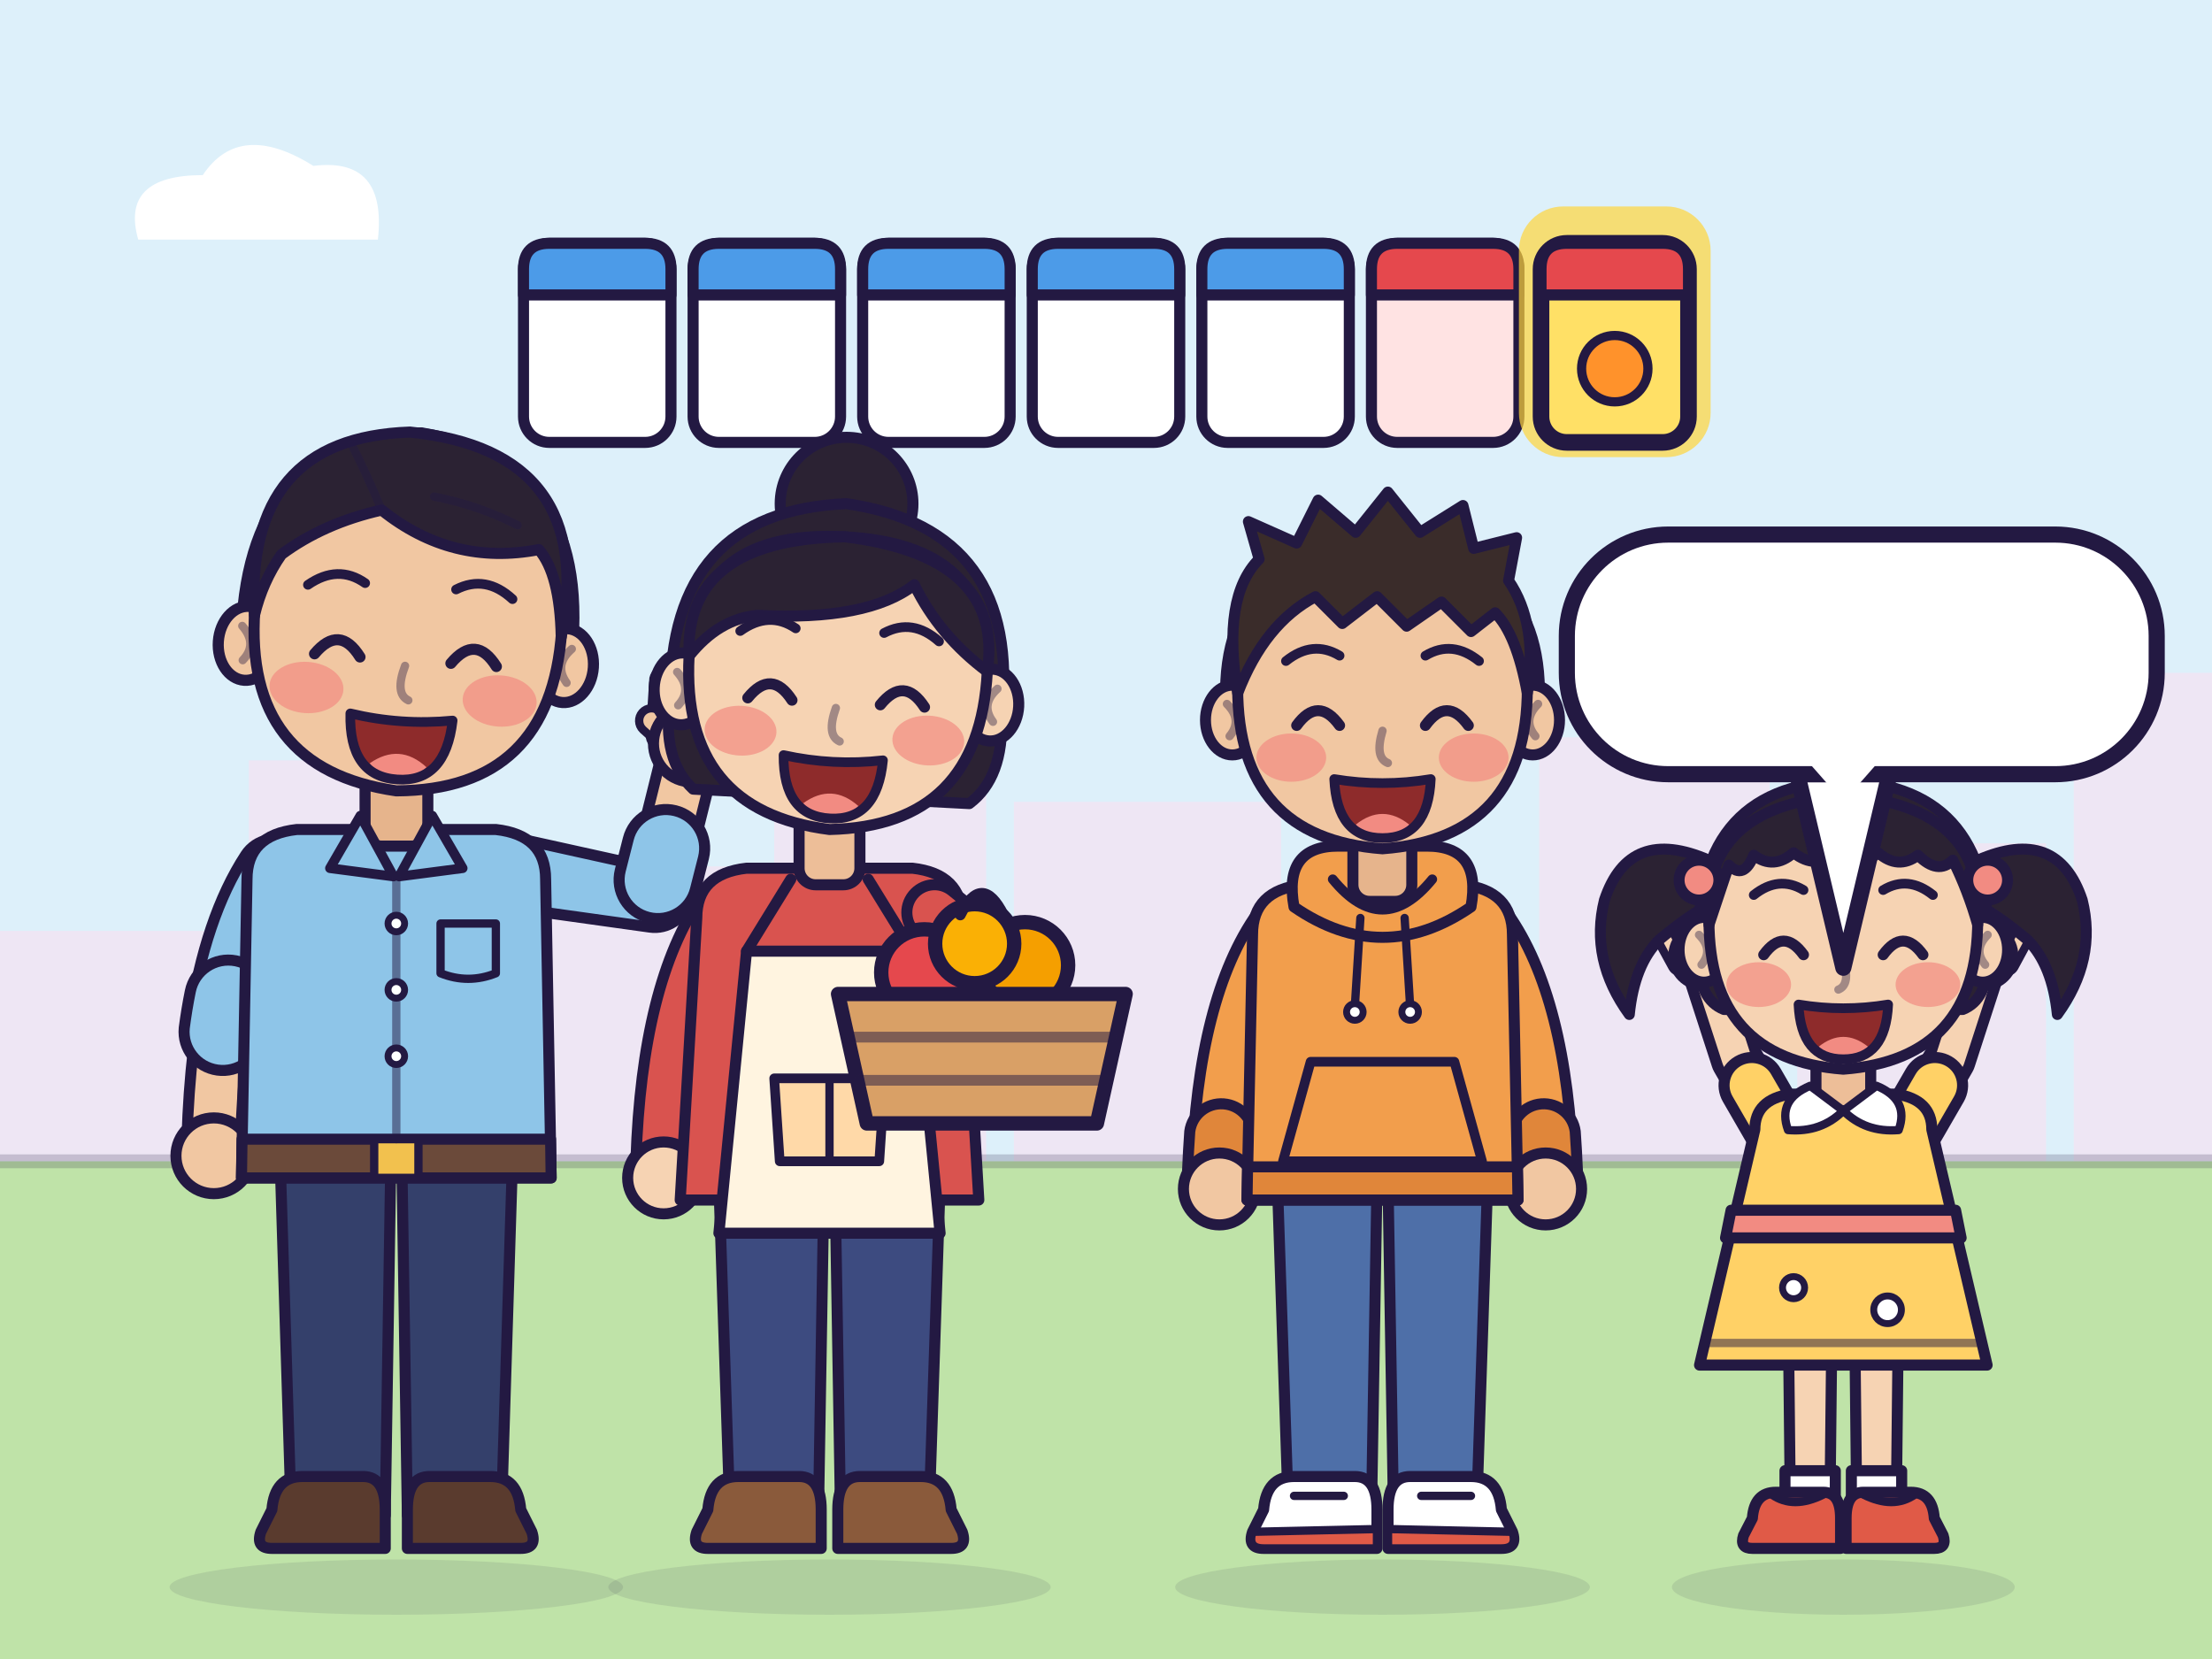
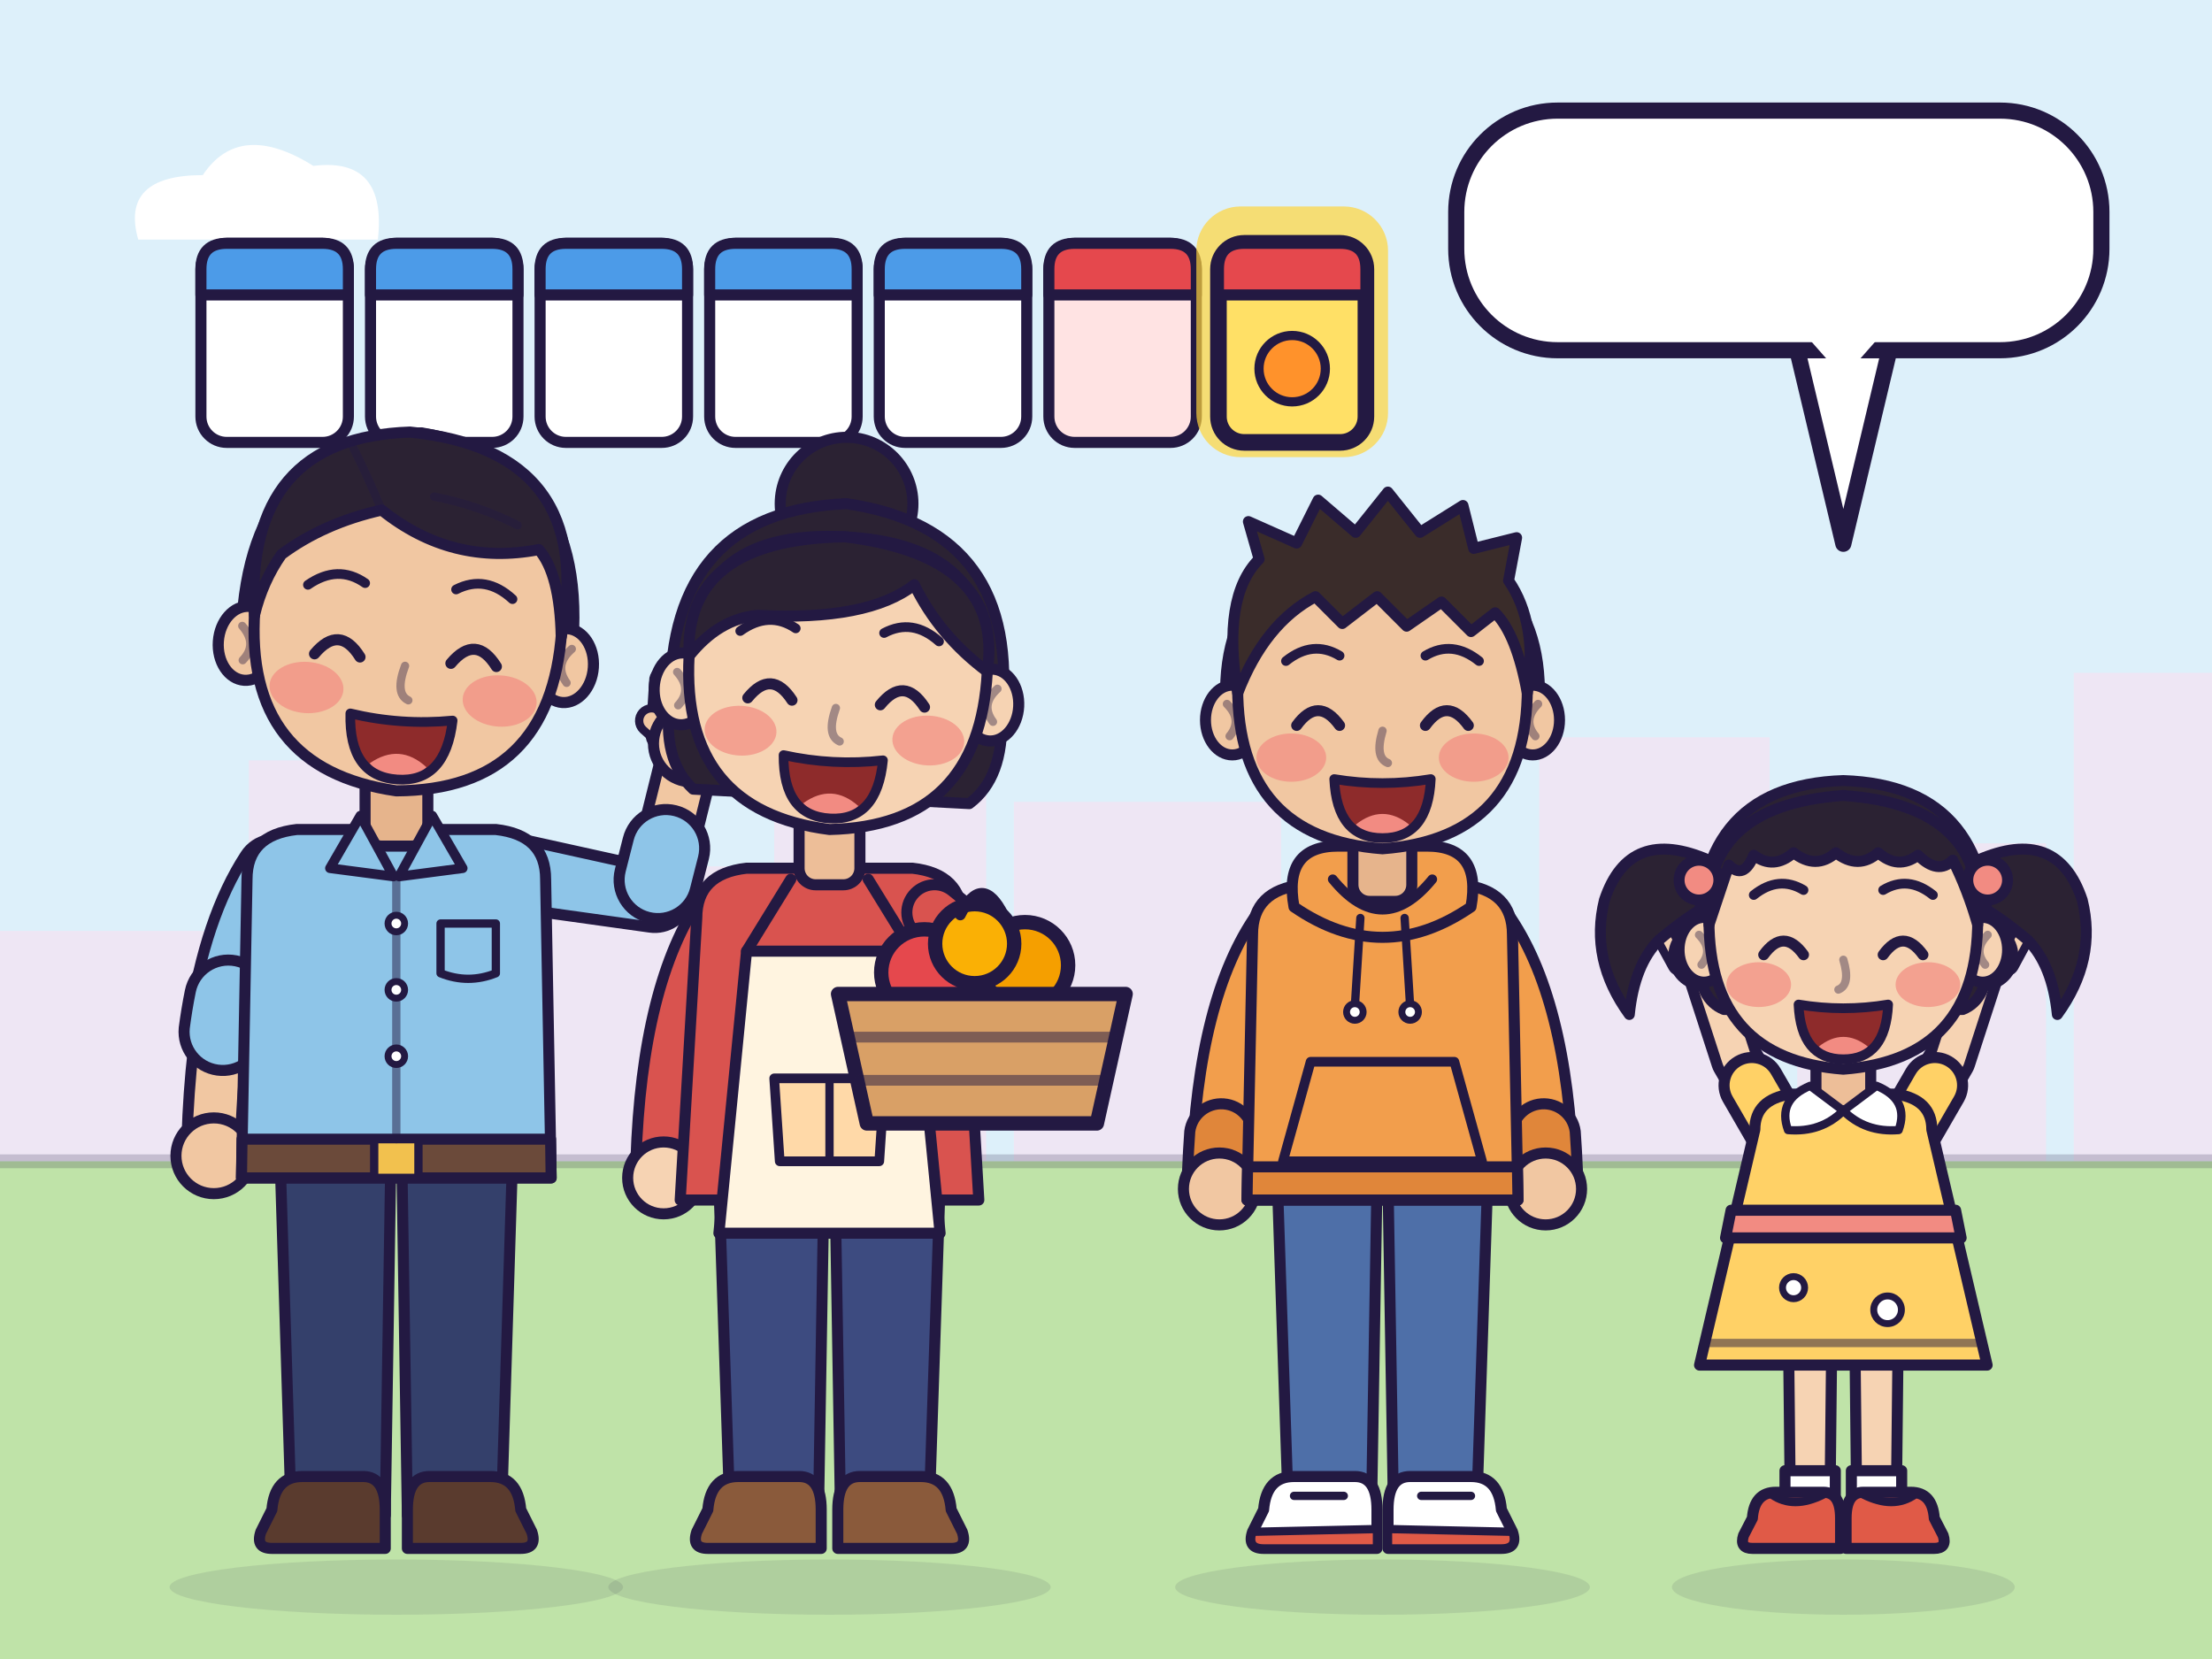
<svg xmlns="http://www.w3.org/2000/svg" viewBox="0 0 480 360" role="img" aria-label="The last box of a week strip (Sunday) glows; the Xiǎo family goes on a picnic in the park: &quot;星期日！&quot;">
  <g stroke="#231942" stroke-width="3.5" stroke-linejoin="round" stroke-linecap="round">
    <rect x="0" y="0" width="480" height="360" fill="#DDF0FA" stroke="none" />
    <rect x="0" y="202" width="48" height="50" fill="#EEE6F4" stroke="none" />
    <rect x="54" y="165" width="40" height="87" fill="#EEE6F4" stroke="none" />
    <rect x="100" y="188" width="62" height="64" fill="#EEE6F4" stroke="none" />
    <rect x="168" y="151" width="46" height="101" fill="#EEE6F4" stroke="none" />
    <rect x="220" y="174" width="58" height="78" fill="#EEE6F4" stroke="none" />
    <rect x="284" y="197" width="44" height="55" fill="#EEE6F4" stroke="none" />
    <rect x="334" y="160" width="50" height="92" fill="#EEE6F4" stroke="none" />
    <rect x="390" y="183" width="54" height="69" fill="#EEE6F4" stroke="none" />
    <rect x="450" y="146" width="30" height="106" fill="#EEE6F4" stroke="none" />
    <rect x="0" y="252" width="480" height="108" fill="#BFE3A8" stroke="none" />
    <path d="M0 252L480 252" fill="none" stroke-width="3" opacity="0.2" />
    <path d="M30 52Q26 38 44 38Q52 26 68 36Q84 34 82 52Z" fill="#FFFFFF" stroke="none" />
-     <g transform="translate(240 96) scale(0.8 0.8)">
+     <g transform="translate(170 96) scale(0.8 0.8)">
      <g class="prop p-week target">
        <rect x="-158" y="-54" width="40" height="54" rx="7" fill="#FFFFFF" stroke-width="3" />
        <path d="M-158 -40L-158 -47Q-158 -54 -151 -54L-125 -54Q-118 -54 -118 -47L-118 -40Z" fill="#4C9BE8" stroke-width="3" />
        <rect x="-112" y="-54" width="40" height="54" rx="7" fill="#FFFFFF" stroke-width="3" />
        <path d="M-112 -40L-112 -47Q-112 -54 -105 -54L-79 -54Q-72 -54 -72 -47L-72 -40Z" fill="#4C9BE8" stroke-width="3" />
        <rect x="-66" y="-54" width="40" height="54" rx="7" fill="#FFFFFF" stroke-width="3" />
        <path d="M-66 -40L-66 -47Q-66 -54 -59 -54L-33 -54Q-26 -54 -26 -47L-26 -40Z" fill="#4C9BE8" stroke-width="3" />
        <rect x="-20" y="-54" width="40" height="54" rx="7" fill="#FFFFFF" stroke-width="3" />
        <path d="M-20 -40L-20 -47Q-20 -54 -13 -54L13 -54Q20 -54 20 -47L20 -40Z" fill="#4C9BE8" stroke-width="3" />
        <rect x="26" y="-54" width="40" height="54" rx="7" fill="#FFFFFF" stroke-width="3" />
        <path d="M26 -40L26 -47Q26 -54 33 -54L59 -54Q66 -54 66 -47L66 -40Z" fill="#4C9BE8" stroke-width="3" />
        <rect x="72" y="-54" width="40" height="54" rx="7" fill="#FFE3E3" stroke-width="3" />
        <path d="M72 -40L72 -47Q72 -54 79 -54L105 -54Q112 -54 112 -47L112 -40Z" fill="#E5484D" stroke-width="3" />
        <rect x="112" y="-64" width="52" height="68" rx="12" fill="#FFD43B" stroke="none" opacity="0.7" />
        <rect x="118" y="-54" width="40" height="54" rx="7" fill="#FFE066" stroke-width="4.5" />
        <path d="M118 -40L118 -47Q118 -54 125 -54L151 -54Q158 -54 158 -47L158 -40Z" fill="#E5484D" stroke-width="3" />
        <circle cx="138" cy="-20" r="9" fill="#FF922B" stroke-width="2.5" />
      </g>
    </g>
    <g transform="translate(86 336) scale(0.6 0.6)">
      <g class="char c-1 ch-baba">
        <g transform="translate(-150 -432)">
          <ellipse class="shadow" cx="150" cy="446" rx="82" ry="10" fill="#231942" stroke="none" opacity="0.1" />
          <g class="figure" stroke="#231942" stroke-width="4" stroke-linejoin="round" stroke-linecap="round">
            <g class="legs">
              <path d="M108 292L148 292L146 420L112 420Z" fill="#34406B" />
              <path d="M192 292L152 292L154 420L188 420Z" fill="#34406B" />
              <path d="M146 418Q146 406 138 406L116 406Q106 406 105 418L101 426Q99 432 105 432L146 432Z" fill="#5A3B2E" />
              <path d="M154 418Q154 406 162 406L184 406Q194 406 195 418L199 426Q201 432 195 432L154 432Z" fill="#5A3B2E" />
            </g>
            <g transform="translate(150 292)">
              <g class="upper">
                <g transform="translate(-150 -292)">
                  <g transform="translate(194 188)">
                    <g class="arm-left">
                      <g transform="translate(-194 -188)">
                        <path d="M192.7 197.6L242.1 204.5A9.7 9.7 0 0 0 252.8 197.3L264.4 150.7A9.7 9.7 0 0 0 245.7 146L236.2 184.2L195.3 178.4A9.7 9.7 0 0 0 192.7 197.6Z" fill="#F1C7A2" />
                        <path d="M192.3 200.4L241.7 207.3A12.5 12.5 0 0 0 255.6 198L259.1 183.7A12.5 12.5 0 0 0 234.9 177.7L236.4 184.6L195.7 175.6A12.5 12.5 0 0 0 192.3 200.4Z" fill="#8EC5E8" />
                        <path d="M258.2 193.6L261.1 182.2A14 14 0 0 0 233.9 175.4L231 186.8A14 14 0 0 0 258.2 193.6Z" fill="#8EC5E8" />
                        <path d="M249.9 138.3L251.1 117.9A4.1 4.1 0 0 0 243 117.4L241.7 137.8A4.1 4.1 0 0 0 249.9 138.3Z" fill="#F1C7A2" stroke-width="3" />
                        <path d="M257.2 140.7L261.6 117.2A4.1 4.1 0 0 0 253.5 115.7L249.2 139.2A4.1 4.1 0 0 0 257.2 140.7Z" fill="#F1C7A2" stroke-width="3" />
                        <path d="M264.5 143L271.7 120.2A4.1 4.1 0 0 0 263.9 117.8L256.7 140.6A4.1 4.1 0 0 0 264.5 143Z" fill="#F1C7A2" stroke-width="3" />
                        <path d="M271.8 145.3L280.5 126.1A4.1 4.1 0 0 0 273.1 122.7L264.3 141.9A4.1 4.1 0 0 0 271.8 145.3Z" fill="#F1C7A2" stroke-width="3" />
                        <path d="M258.9 141.5L245.2 129.2A4.5 4.5 0 0 0 239.2 135.9L252.9 148.2A4.5 4.5 0 0 0 258.9 141.5Z" fill="#F1C7A2" stroke-width="3" />
                        <circle class="hand" cx="256.9" cy="140.9" r="13.9" fill="#F1C7A2" />
                      </g>
                    </g>
                  </g>
                  <g transform="translate(106 188)">
                    <g class="arm-right">
                      <g transform="translate(-106 -188)">
                        <path d="M97.9 182.7Q76.4 215.7 74.3 283.7A9.7 9.7 0 0 0 93.7 284.3Q95.6 221.7 114.1 193.3A9.7 9.7 0 0 0 97.9 182.7Z" fill="#F1C7A2" />
                        <path d="M95.5 181.2Q80.8 203.7 75.1 241.7A12.5 12.5 0 0 0 99.8 245.5Q104.8 212.8 116.5 194.8A12.5 12.5 0 0 0 95.5 181.2Z" fill="#8EC5E8" />
                        <path d="M75.5 230.5Q74.2 236.9 73.3 243.8A14 14 0 0 0 101 247.7Q101.9 241.6 103 236A14 14 0 0 0 75.5 230.5Z" fill="#8EC5E8" />
                        <circle class="hand" cx="84" cy="290" r="13.7" fill="#F1C7A2" />
                      </g>
                    </g>
                  </g>
                  <g class="body">
                    <path d="M96 190Q96 174 114 172L186 172Q204 174 204 190L206 298L94 298Z" fill="#8EC5E8" />
                    <path d="M94.2 284L205.8 284L206 298L94 298Z" fill="#6B4A3A" />
                    <path d="M142 284L158 284L158 298L142 298Z" fill="#F2C14E" stroke-width="3" />
                    <g class="neck">
                      <rect x="138.7" y="150" width="22.7" height="28" rx="6" fill="#E6B48C" />
                    </g>
                    <g class="collar">
                      <path d="M137 167L126 186L149 189Z" fill="#8EC5E8" stroke-width="3.5" />
                      <path d="M163 167L174 186L151 189Z" fill="#8EC5E8" stroke-width="3.5" />
                    </g>
                    <path d="M150 189L150 284" fill="none" stroke-width="3" opacity="0.5" />
                    <g class="buttons">
                      <circle cx="150" cy="206" r="3" fill="#FFFFFF" stroke-width="2.5" />
                      <circle cx="150" cy="230" r="3" fill="#FFFFFF" stroke-width="2.5" />
                      <circle cx="150" cy="254" r="3" fill="#FFFFFF" stroke-width="2.5" />
                    </g>
                    <path d="M166 206L186 206L186 224Q176 228 166 224Z" fill="#8EC5E8" stroke-width="3" />
                  </g>
                  <g transform="translate(150 158) rotate(4)">
                    <g class="head">
                      <g transform="translate(-150 -158)">
                        <g transform="translate(150 102.4) scale(1.03)" stroke-width="3.9">
                          <g class="hair-back">
                            <path d="M-58 6Q-62-66 0-72Q62-66 58 6Z" fill="#2B2233" />
                          </g>
                          <g class="ears">
                            <ellipse cx="-56" cy="6" rx="10" ry="13" fill="#F1C7A2" />
                            <ellipse cx="56" cy="6" rx="10" ry="13" fill="#F1C7A2" />
                            <path d="M-58 0Q-52 6-57 12" fill="none" stroke-width="2.9" opacity="0.4" />
                            <path d="M58 0Q52 6 57 12" fill="none" stroke-width="2.9" opacity="0.4" />
                          </g>
                          <path class="face" d="M-54-6Q-54-52 0-52Q54-52 54-6Q54 50 0 54Q-54 50-54-6Z" fill="#F1C7A2" />
                          <g class="hair">
                            <path d="M-54-4Q-62-66-4-72Q62-70 54-4Q52-26 44-34Q14-26-12-44Q-32-38-46-26Q-52-16-54-4Z" fill="#2B2233" />
                            <path d="M-12-44Q-18-56-24-66M6-50Q22-48 36-42" fill="none" stroke-width="2.9" opacity="0.5" />
                          </g>
                          <g class="cheeks">
                            <ellipse cx="-34" cy="20" rx="13" ry="9" fill="#F28B82" stroke="none" opacity="0.7" />
                            <ellipse cx="34" cy="20" rx="13" ry="9" fill="#F28B82" stroke="none" opacity="0.7" />
                          </g>
                          <g class="brows">
                            <path d="M-36-16Q-26-24-16-18M16-18Q26-24 36-16" fill="none" stroke-width="3.4" />
                          </g>
                          <g transform="translate(0 4)">
                            <g class="eyes">
                              <g transform="translate(0 -4)">
                                <path d="M-32 8Q-24-3-16 8M16 8Q24-3 32 8" fill="none" stroke-width="3.9" />
                              </g>
                            </g>
                          </g>
                          <g class="nose">
                            <path d="M0 10Q-3 20 2 22" fill="none" stroke-width="2.9" opacity="0.4" />
                          </g>
                          <g class="mouth">
                            <path d="M-18 28Q0 31 18 28Q17 50 0 50Q-17 50-18 28Z" fill="#8E2B2B" stroke="none" />
                            <path d="M-10 45Q0 37 10 45Q6 50 0 50Q-6 50-10 45Z" fill="#F28B82" stroke="none" />
                            <path d="M-18 28Q0 31 18 28Q17 50 0 50Q-17 50-18 28Z" fill="none" stroke-width="3.4" />
                          </g>
                        </g>
                      </g>
                    </g>
                  </g>
                </g>
              </g>
            </g>
          </g>
        </g>
      </g>
    </g>
    <g transform="translate(180 336) scale(0.6 0.6)">
      <g class="char c-2 ch-mama">
        <g transform="translate(-150 -432)">
          <ellipse class="shadow" cx="150" cy="446" rx="80" ry="10" fill="#231942" stroke="none" opacity="0.1" />
          <g class="figure" stroke="#231942" stroke-width="4" stroke-linejoin="round" stroke-linecap="round">
            <g class="legs">
              <path d="M110 300L148 300L146 420L114 420Z" fill="#3D4B80" />
              <path d="M190 300L152 300L154 420L186 420Z" fill="#3D4B80" />
              <path d="M147 418Q147 406 139 406L117 406Q107 406 106 418L102 426Q100 432 106 432L147 432Z" fill="#8A5A3B" />
              <path d="M153 418Q153 406 161 406L183 406Q193 406 194 418L198 426Q200 432 194 432L153 432Z" fill="#8A5A3B" />
            </g>
            <g transform="translate(150 300)">
              <g class="upper">
                <g transform="translate(-150 -300)">
                  <g transform="translate(112 202)">
                    <g class="arm-right">
                      <g transform="translate(-112 -202)">
                        <path d="M103.8 196.3Q82.1 227.5 80 291.7A10 10 0 0 0 100 292.3Q101.9 234.1 120.2 207.7A10 10 0 0 0 103.8 196.3Z" fill="#D9534F" />
                        <circle class="hand" cx="90" cy="298" r="13" fill="#F6D3B3" />
                      </g>
                    </g>
                  </g>
                  <g class="body">
                    <path d="M102 204Q102 188 120 186L180 186Q198 188 198 204L204 306L96 306Z" fill="#D9534F" />
                    <path class="apron" d="M120 216L180 216L190 318L110 318Z" fill="#FFF4E0" />
                    <path d="M120 216L136 190M180 216L164 190" fill="none" stroke-width="4" />
                    <path d="M130 262L170 262L168 292L132 292Z" fill="#FFD9A8" stroke-width="3.5" />
                    <path d="M150 262L150 292" fill="none" stroke-width="3" />
                    <g class="neck">
                      <rect x="139" y="164" width="22" height="28" rx="6" fill="#EDBE98" />
                    </g>
                  </g>
                  <g transform="translate(150 172) rotate(3)">
                    <g class="head">
                      <g transform="translate(-150 -172)">
                        <g transform="translate(150 118) scale(1)" stroke-width="4">
                          <g class="hair-back">
                            <circle cx="0" cy="-64" r="24" fill="#2B2233" />
                            <path d="M-60 10Q-64-58 0-64Q64-58 60 10Q62 32 50 42L-50 42Q-62 32-60 10Z" fill="#2B2233" />
                          </g>
                          <g class="ears">
                            <ellipse cx="-56" cy="6" rx="10" ry="13" fill="#F6D3B3" />
                            <ellipse cx="56" cy="6" rx="10" ry="13" fill="#F6D3B3" />
                            <path d="M-58 0Q-52 6-57 12" fill="none" stroke-width="3" opacity="0.4" />
                            <path d="M58 0Q52 6 57 12" fill="none" stroke-width="3" opacity="0.4" />
                          </g>
                          <path class="face" d="M-54-6Q-54-52 0-52Q54-52 54-6Q54 50 0 54Q-54 50-54-6Z" fill="#F6D3B3" />
                          <g class="hair">
                            <path d="M-54-6Q-58-48 0-52Q58-48 54-6Q36-18 26-36Q10-22-30-22Q-44-20-54-6Z" fill="#2B2233" />
                          </g>
                          <g class="cheeks">
                            <ellipse cx="-34" cy="20" rx="13" ry="9" fill="#F28B82" stroke="none" opacity="0.7" />
                            <ellipse cx="34" cy="20" rx="13" ry="9" fill="#F28B82" stroke="none" opacity="0.7" />
                          </g>
                          <g class="brows">
                            <path d="M-36-16Q-26-24-16-18M16-18Q26-24 36-16" fill="none" stroke-width="3.5" />
                          </g>
                          <g transform="translate(0 4)">
                            <g class="eyes">
                              <g transform="translate(0 -4)">
                                <path d="M-32 8Q-24-3-16 8M16 8Q24-3 32 8" fill="none" stroke-width="4" />
                              </g>
                            </g>
                          </g>
                          <g class="nose">
                            <path d="M0 10Q-3 20 2 22" fill="none" stroke-width="3" opacity="0.4" />
                          </g>
                          <g class="mouth">
                            <path d="M-18 28Q0 31 18 28Q17 50 0 50Q-17 50-18 28Z" fill="#8E2B2B" stroke="none" />
                            <path d="M-10 45Q0 37 10 45Q6 50 0 50Q-6 50-10 45Z" fill="#F28B82" stroke="none" />
                            <path d="M-18 28Q0 31 18 28Q17 50 0 50Q-17 50-18 28Z" fill="none" stroke-width="3.5" />
                          </g>
                        </g>
                      </g>
                    </g>
                  </g>
                  <g transform="translate(188 202)">
                    <g class="arm-left">
                      <g transform="translate(-188 -202)">
                        <path d="M181.7 209.8L207.8 230.9L181.9 249.4A10 10 0 0 0 193.5 265.7L230.2 239.6A10 10 0 0 0 230.7 223.7L194.3 194.2A10 10 0 0 0 181.7 209.8Z" fill="#D9534F" />
                        <circle class="hand" cx="183.6" cy="260.4" r="13" fill="#F6D3B3" />
                      </g>
                    </g>
                  </g>
                  <g transform="translate(205.1 278.3) scale(1.3 1.3)">
                    <g class="prop p-basket">
                      <circle cx="-16" cy="-42" r="12" fill="#E5484D" />
                      <circle cx="12" cy="-44" r="12" fill="#F59F00" />
                      <circle cx="-2" cy="-50" r="11" fill="#FAB005" />
                      <path d="M-6-58Q0-70 6-58" fill="none" stroke-width="3" />
                      <path d="M-40-36L40-36L32 0L-32 0Z" fill="#D9A066" />
                      <path d="M-36-24L36-24M-34-12L34-12" fill="none" stroke-width="3" opacity="0.5" />
                    </g>
                  </g>
                </g>
              </g>
            </g>
          </g>
        </g>
      </g>
    </g>
    <g transform="translate(300 336) scale(0.6 0.6)">
      <g class="char c-3 ch-gege">
        <g transform="translate(-150 -432)">
          <ellipse class="shadow" cx="150" cy="446" rx="75" ry="10" fill="#231942" stroke="none" opacity="0.1" />
          <g class="figure" stroke="#231942" stroke-width="4" stroke-linejoin="round" stroke-linecap="round">
            <g class="legs">
              <path d="M112 300L148 300L146 420L116 420Z" fill="#4E6FA8" />
              <path d="M188 300L152 300L154 420L184 420Z" fill="#4E6FA8" />
              <path d="M148 418Q148 406 140 406L118 406Q108 406 107 418L103 426Q101 432 107 432L148 432Z" fill="#FFFFFF" />
              <path d="M103 426Q101 432 107 432L148 432L148 425Z" fill="#E05A47" stroke-width="3" />
              <path d="M118 413L136 413" fill="none" stroke-width="3" />
              <path d="M152 418Q152 406 160 406L182 406Q192 406 193 418L197 426Q199 432 193 432L152 432Z" fill="#FFFFFF" />
              <path d="M197 426Q199 432 193 432L152 432L152 425Z" fill="#E05A47" stroke-width="3" />
              <path d="M182 413L164 413" fill="none" stroke-width="3" />
            </g>
            <g transform="translate(150 300)">
              <g class="upper">
                <g transform="translate(-150 -300)">
                  <g transform="translate(187 208)">
                    <g class="arm-left">
                      <g transform="translate(-187 -208)">
                        <path d="M178.8 213.8Q197.1 239.5 199 296.3A10 10 0 0 0 219 295.7Q216.9 232.8 195.2 202.2A10 10 0 0 0 178.8 213.8Z" fill="#F29E4C" />
                        <path d="M196.8 282.9Q197.3 289.4 197.5 296.4A11.5 11.5 0 0 0 220.5 295.6Q220.2 288.2 219.7 281.2A11.5 11.5 0 0 0 196.8 282.9Z" fill="#E0863A" />
                        <circle class="hand" cx="209" cy="302" r="13" fill="#F1C7A2" />
                      </g>
                    </g>
                  </g>
                  <g transform="translate(113 208)">
                    <g class="arm-right">
                      <g transform="translate(-113 -208)">
                        <path d="M104.8 202.2Q83.1 232.8 81 295.7A10 10 0 0 0 101 296.3Q102.9 239.5 121.2 213.8A10 10 0 0 0 104.8 202.2Z" fill="#F29E4C" />
                        <path d="M80.3 281.2Q79.8 288.2 79.5 295.6A11.5 11.5 0 0 0 102.5 296.4Q102.7 289.4 103.2 282.9A11.5 11.5 0 0 0 80.3 281.2Z" fill="#E0863A" />
                        <circle class="hand" cx="91" cy="302" r="13" fill="#F1C7A2" />
                      </g>
                    </g>
                  </g>
                  <g class="body">
                    <path d="M103 210Q103 194 121 192L179 192Q197 194 197 210L199 306L101 306Z" fill="#F29E4C" />
                    <path d="M101.2 294L198.8 294L199 306L101 306Z" fill="#E0863A" />
                    <path class="hood" d="M118 200Q114 178 134 178L166 178Q186 178 182 200Q150 222 118 200Z" fill="#F29E4C" />
                    <g class="neck">
                      <rect x="139.3" y="171" width="21.3" height="27" rx="6" fill="#E6B48C" />
                    </g>
                    <path d="M132 190Q150 212 168 190" fill="none" stroke-width="3.5" />
                    <path d="M142 204L140 236M158 204L160 236" fill="none" stroke-width="3" />
                    <circle cx="140" cy="238" r="3" fill="#FFFFFF" stroke-width="2.5" />
                    <circle cx="160" cy="238" r="3" fill="#FFFFFF" stroke-width="2.5" />
                    <path class="pocket" d="M124 256L176 256L186 292L114 292Z" fill="#F29E4C" stroke-width="3.5" />
                  </g>
                  <g transform="translate(150 179)">
                    <g class="head">
                      <g transform="translate(-150 -179)">
                        <g transform="translate(150 126.6) scale(0.97)" stroke-width="4.1">
                          <g class="hair-back">
                            <path d="M-58 6Q-64-56 0-62Q64-56 58 6Z" fill="#3A2C2A" />
                          </g>
                          <g class="ears">
                            <ellipse cx="-56" cy="6" rx="10" ry="13" fill="#F1C7A2" />
                            <ellipse cx="56" cy="6" rx="10" ry="13" fill="#F1C7A2" />
                            <path d="M-58 0Q-52 6-57 12" fill="none" stroke-width="3.1" opacity="0.4" />
                            <path d="M58 0Q52 6 57 12" fill="none" stroke-width="3.1" opacity="0.4" />
                          </g>
                          <path class="face" d="M-54-6Q-54-52 0-52Q54-52 54-6Q54 50 0 54Q-54 50-54-6Z" fill="#F1C7A2" />
                          <g class="hair">
                            <path d="M-54-4Q-60-40-46-54L-50-68L-32-60L-24-76L-10-64L2-79L14-64L30-74L34-58L50-62L47-46Q58-30 54-4Q50-26 42-34L33-27L22-38L9-29L-2-40L-15-30L-25-40Q-44-30-54-4Z" fill="#3A2C2A" />
                          </g>
                          <g class="cheeks">
                            <ellipse cx="-34" cy="20" rx="13" ry="9" fill="#F28B82" stroke="none" opacity="0.7" />
                            <ellipse cx="34" cy="20" rx="13" ry="9" fill="#F28B82" stroke="none" opacity="0.7" />
                          </g>
                          <g class="brows">
                            <path d="M-36-16Q-26-24-16-18M16-18Q26-24 36-16" fill="none" stroke-width="3.6" />
                          </g>
                          <g transform="translate(0 4)">
                            <g class="eyes">
                              <g transform="translate(0 -4)">
                                <path d="M-32 8Q-24-3-16 8M16 8Q24-3 32 8" fill="none" stroke-width="4.1" />
                              </g>
                            </g>
                          </g>
                          <g class="nose">
                            <path d="M0 10Q-3 20 2 22" fill="none" stroke-width="3.1" opacity="0.4" />
                          </g>
                          <g class="mouth">
                            <path d="M-18 28Q0 31 18 28Q17 50 0 50Q-17 50-18 28Z" fill="#8E2B2B" stroke="none" />
                            <path d="M-10 45Q0 37 10 45Q6 50 0 50Q-6 50-10 45Z" fill="#F28B82" stroke="none" />
                            <path d="M-18 28Q0 31 18 28Q17 50 0 50Q-17 50-18 28Z" fill="none" stroke-width="3.6" />
                          </g>
                        </g>
                      </g>
                    </g>
                  </g>
                </g>
              </g>
            </g>
          </g>
        </g>
      </g>
    </g>
    <g transform="translate(400 336) scale(-0.6 0.6)">
      <g class="char c-4 ch-meimei act">
        <g transform="translate(-150 -432)">
          <ellipse class="shadow" cx="150" cy="446" rx="62" ry="10" fill="#231942" stroke="none" opacity="0.1" />
          <g class="figure" stroke="#231942" stroke-width="4" stroke-linejoin="round" stroke-linecap="round">
            <g class="legs">
              <path d="M129.9 329.7L146.1 329.7L145.1 422.6L130.9 422.6Z" fill="#F6D3B3" />
              <path d="M128.9 403.9L147.1 403.9L147.1 422.6L128.9 422.6Z" fill="#FFFFFF" />
              <path d="M153.9 329.7L170.1 329.7L169.1 422.6L154.9 422.6Z" fill="#F6D3B3" />
              <path d="M152.9 403.9L171.1 403.9L171.1 422.6L152.9 422.6Z" fill="#FFFFFF" />
              <path d="M149 421.1Q149 411.7 142.8 411.7L125.6 411.7Q117.8 411.7 117.1 421.1L113.9 427.3Q112.4 432 117.1 432L149 432Z" fill="#E05A47" />
              <path d="M124.1 412.5Q131.9 418 142.8 412.5" fill="none" stroke-width="3" />
              <path d="M151 421.1Q151 411.7 157.2 411.7L174.4 411.7Q182.2 411.7 182.9 421.1L186.1 427.3Q187.6 432 182.9 432L151 432Z" fill="#E05A47" />
              <path d="M175.9 412.5Q168.1 418 157.2 412.5" fill="none" stroke-width="3" />
            </g>
            <g transform="translate(150 333.7)">
              <g class="upper">
                <g transform="translate(-150 -333.7)">
                  <g transform="translate(172 283.7)">
                    <g class="arm-left">
                      <g transform="translate(-172 -283.7)">
                        <path d="M178.4 287.4L195 258.6A7.4 7.4 0 0 0 195.6 257.2L205.5 226.7A7.4 7.4 0 0 0 191.5 222.2L181.9 251.9L165.6 280A7.4 7.4 0 0 0 178.4 287.4Z" fill="#F6D3B3" />
                        <path d="M180.7 288.7L191.8 269.5A10 10 0 0 0 174.4 259.5L163.3 278.7A10 10 0 0 0 180.7 288.7Z" fill="#FFD166" />
                        <path d="M195.5 215.4L197.5 200A3.1 3.1 0 0 0 191.4 199.2L189.3 214.6A3.1 3.1 0 0 0 195.5 215.4Z" fill="#F6D3B3" stroke-width="3" />
                        <path d="M201 217.6L205.5 200A3.1 3.1 0 0 0 199.5 198.4L194.9 216.1A3.1 3.1 0 0 0 201 217.6Z" fill="#F6D3B3" stroke-width="3" />
                        <path d="M206.4 219.8L213.1 202.8A3.1 3.1 0 0 0 207.3 200.6L200.6 217.5A3.1 3.1 0 0 0 206.4 219.8Z" fill="#F6D3B3" stroke-width="3" />
                        <path d="M211.8 221.9L219.5 207.8A3.1 3.1 0 0 0 214 204.8L206.3 218.9A3.1 3.1 0 0 0 211.8 221.9Z" fill="#F6D3B3" stroke-width="3" />
                        <path d="M202.2 218.3L192.4 208.2A3.4 3.4 0 0 0 187.5 213L197.3 223.1A3.4 3.4 0 0 0 202.2 218.3Z" fill="#F6D3B3" stroke-width="3" />
                        <circle class="hand" cx="200.7" cy="217.7" r="10.6" fill="#F6D3B3" />
                      </g>
                    </g>
                  </g>
                  <g transform="translate(128 283.7)">
                    <g class="arm-right">
                      <g transform="translate(-128 -283.7)">
                        <path d="M134.4 280L118.1 251.9L108.5 222.2A7.4 7.4 0 0 0 94.5 226.7L104.4 257.2A7.4 7.4 0 0 0 105 258.6L121.6 287.4A7.4 7.4 0 0 0 134.4 280Z" fill="#F6D3B3" />
                        <path d="M136.7 278.7L125.6 259.5A10 10 0 0 0 108.2 269.5L119.3 288.7A10 10 0 0 0 136.7 278.7Z" fill="#FFD166" />
                        <path d="M93.7 218.9L86.3 205.2A3.1 3.1 0 0 0 80.8 208.2L88.2 221.9A3.1 3.1 0 0 0 93.7 218.9Z" fill="#F6D3B3" stroke-width="3" />
                        <path d="M99.4 217.5L92.7 200.6A3.1 3.1 0 0 0 86.9 202.8L93.6 219.8A3.1 3.1 0 0 0 99.4 217.5Z" fill="#F6D3B3" stroke-width="3" />
                        <path d="M105.1 216.1L100.5 198.4A3.1 3.1 0 0 0 94.5 200L99 217.6A3.1 3.1 0 0 0 105.1 216.1Z" fill="#F6D3B3" stroke-width="3" />
                        <path d="M110.7 214.6L108.6 198.6A3.1 3.1 0 0 0 102.4 199.5L104.5 215.4A3.1 3.1 0 0 0 110.7 214.6Z" fill="#F6D3B3" stroke-width="3" />
                        <path d="M102.7 223.1L112.5 213A3.4 3.4 0 0 0 107.6 208.2L97.8 218.3A3.4 3.4 0 0 0 102.7 223.1Z" fill="#F6D3B3" stroke-width="3" />
                        <circle class="hand" cx="99.3" cy="217.7" r="10.6" fill="#F6D3B3" />
                      </g>
                    </g>
                  </g>
                  <g class="body">
                    <path d="M118 280.5Q118 269.7 130.8 267.7L169.2 267.7Q182 269.7 182 280.5L202 365.7L98 365.7Z" fill="#FFD166" />
                    <path d="M109.4 309.7L190.6 309.7L192.6 319.7L107.4 319.7Z" fill="#F28B82" />
                    <g class="neck">
                      <rect x="140.1" y="250.7" width="19.8" height="23" rx="6" fill="#EDBE98" />
                    </g>
                    <path d="M138 264.7Q126 269.7 130 280.7Q142 281.7 150 273.7Z" fill="#FFFFFF" stroke-width="3" />
                    <path d="M162 264.7Q174 269.7 170 280.7Q158 281.7 150 273.7Z" fill="#FFFFFF" stroke-width="3" />
                    <circle cx="134" cy="345.7" r="5" fill="#FFFFFF" stroke-width="2.5" />
                    <circle cx="168" cy="337.7" r="4" fill="#FFFFFF" stroke-width="2.5" />
                    <path d="M101.6 357.7L198.4 357.7" fill="none" stroke-width="3" opacity="0.5" />
                  </g>
                  <g transform="translate(150 258.7)">
                    <g class="head">
                      <g transform="translate(-150 -258.7)">
                        <g transform="translate(150 210.1) scale(0.9)" stroke-width="4.4">
                          <g class="hair-back">
                            <path d="M-54-30Q-86-44-96-14Q-102 10-86 32Q-84 12-74 2Q-62-8-54-12Z" fill="#2B2233" />
                            <path d="M54-30Q86-44 96-14Q102 10 86 32Q84 12 74 2Q62-8 54-12Z" fill="#2B2233" />
                            <path d="M-58 10Q-62-60 0-62Q62-60 58 10Q58 26 48 30L-48 30Q-58 26-58 10Z" fill="#2B2233" />
                          </g>
                          <g class="ears">
                            <ellipse cx="-56" cy="6" rx="10" ry="13" fill="#F6D3B3" />
                            <ellipse cx="56" cy="6" rx="10" ry="13" fill="#F6D3B3" />
                            <path d="M-58 0Q-52 6-57 12" fill="none" stroke-width="3.3" opacity="0.4" />
                            <path d="M58 0Q52 6 57 12" fill="none" stroke-width="3.3" opacity="0.4" />
                          </g>
                          <path class="face" d="M-54-6Q-54-52 0-52Q54-52 54-6Q54 50 0 54Q-54 50-54-6Z" fill="#F6D3B3" />
                          <g class="hair">
                            <path d="M-54-4Q-58-52 0-56Q58-52 54-4Q50-16 46-28Q40-22 36-32Q28-26 20-33Q11-26 3-33Q-6-26-14-33Q-22-26-30-32Q-38-24-44-30Q-50-18-54-4Z" fill="#2B2233" />
                            <circle cx="-58" cy="-22" r="8" fill="#F28B82" />
                            <circle cx="58" cy="-22" r="8" fill="#F28B82" />
                          </g>
                          <g class="cheeks">
                            <ellipse cx="-34" cy="20" rx="13" ry="9" fill="#F28B82" stroke="none" opacity="0.7" />
                            <ellipse cx="34" cy="20" rx="13" ry="9" fill="#F28B82" stroke="none" opacity="0.7" />
                          </g>
                          <g class="brows">
                            <path d="M-36-16Q-26-24-16-18M16-18Q26-24 36-16" fill="none" stroke-width="3.9" />
                          </g>
                          <g transform="translate(0 4)">
                            <g class="eyes">
                              <g transform="translate(0 -4)">
                                <path d="M-32 8Q-24-3-16 8M16 8Q24-3 32 8" fill="none" stroke-width="4.4" />
                              </g>
                            </g>
                          </g>
                          <g class="nose">
                            <path d="M0 10Q-3 20 2 22" fill="none" stroke-width="3.3" opacity="0.4" />
                          </g>
                          <g class="mouth">
                            <path d="M-18 28Q0 31 18 28Q17 50 0 50Q-17 50-18 28Z" fill="#8E2B2B" stroke="none" />
                            <path d="M-10 45Q0 37 10 45Q6 50 0 50Q-6 50-10 45Z" fill="#F28B82" stroke="none" />
                            <path d="M-18 28Q0 31 18 28Q17 50 0 50Q-17 50-18 28Z" fill="none" stroke-width="3.9" />
                          </g>
                        </g>
                      </g>
                    </g>
                  </g>
                </g>
              </g>
            </g>
          </g>
        </g>
      </g>
    </g>
-     <g transform="translate(400 210)">
+     <g transform="translate(400 118)">
      <g class="bubble b-1 has-text">
-         <g transform="translate(-400 -210)">
-           <path d="M390 168L400 210L410 168Z" fill="#FFFFFF" />
-           <rect x="340" y="116" width="128" height="52" rx="22" fill="#FFFFFF" />
-           <path d="M391.2 164L400 174L408.8 164Z" fill="#FFFFFF" stroke="none" />
+         <g transform="translate(-400 -118)">
+           <path d="M390 76L400 118L410 76Z" fill="#FFFFFF" />
+           <rect x="316" y="24" width="140" height="52" rx="22" fill="#FFFFFF" />
+           <path d="M391.2 72L400 82L408.8 72Z" fill="#FFFFFF" stroke="none" />
        </g>
      </g>
    </g>
  </g>
</svg>
